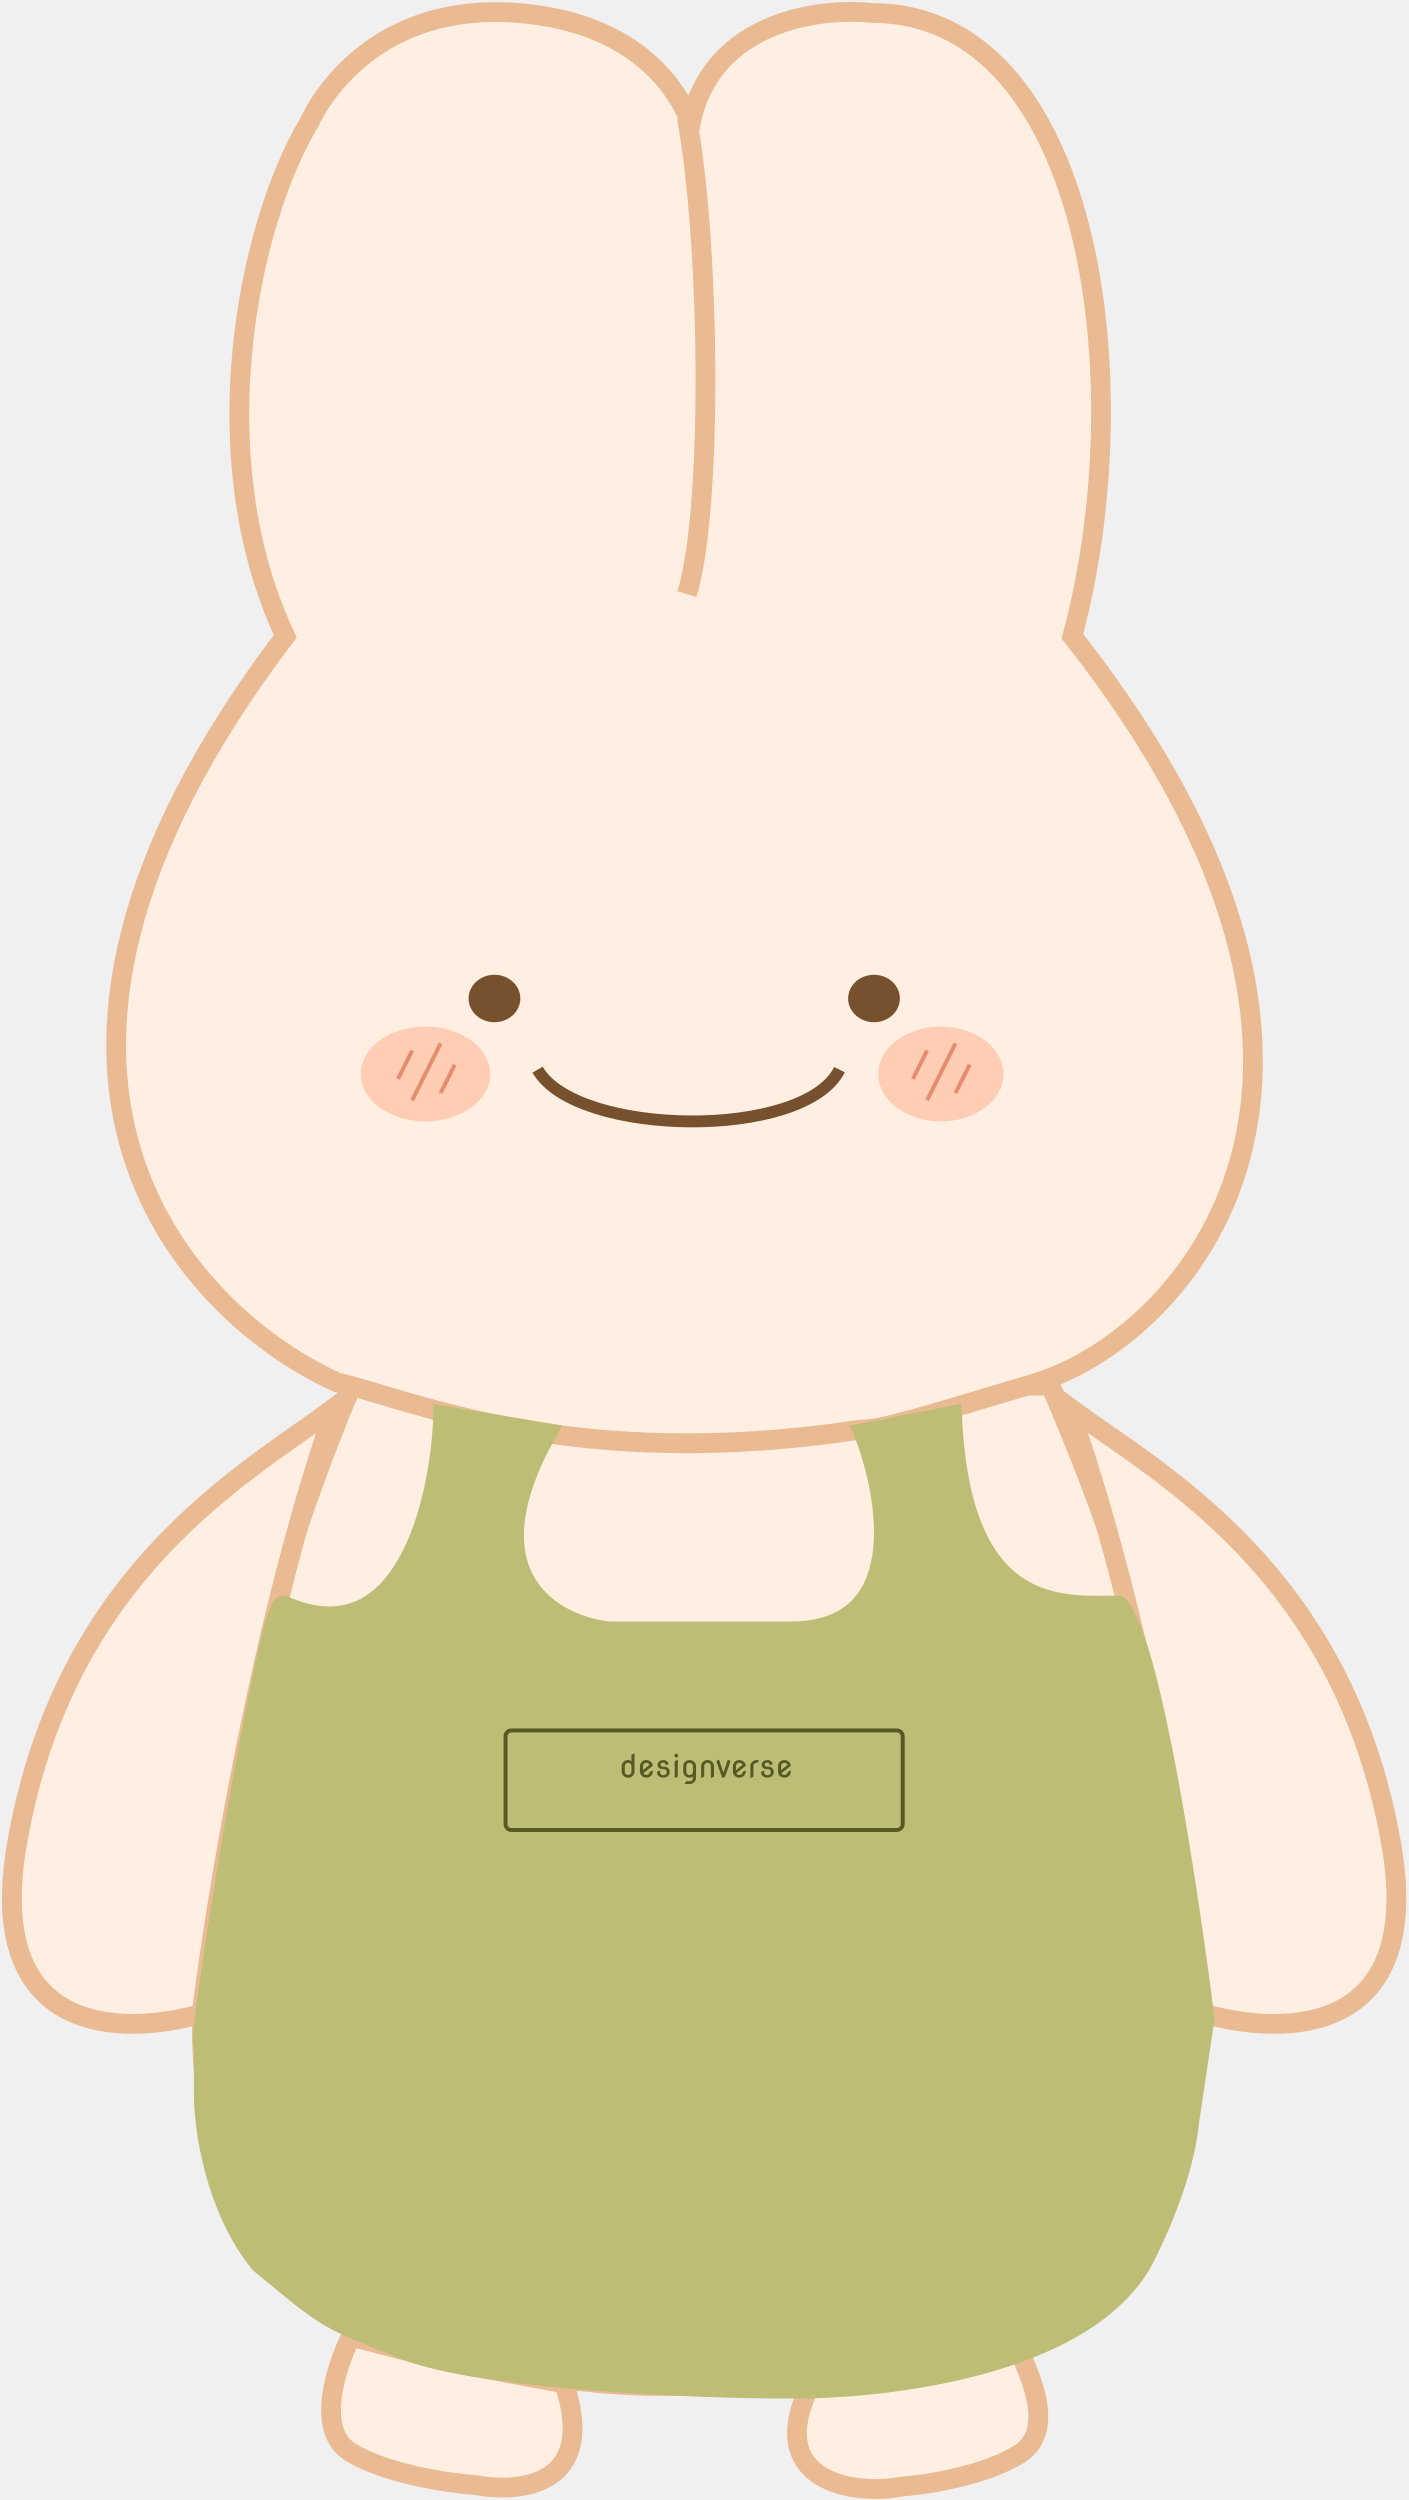
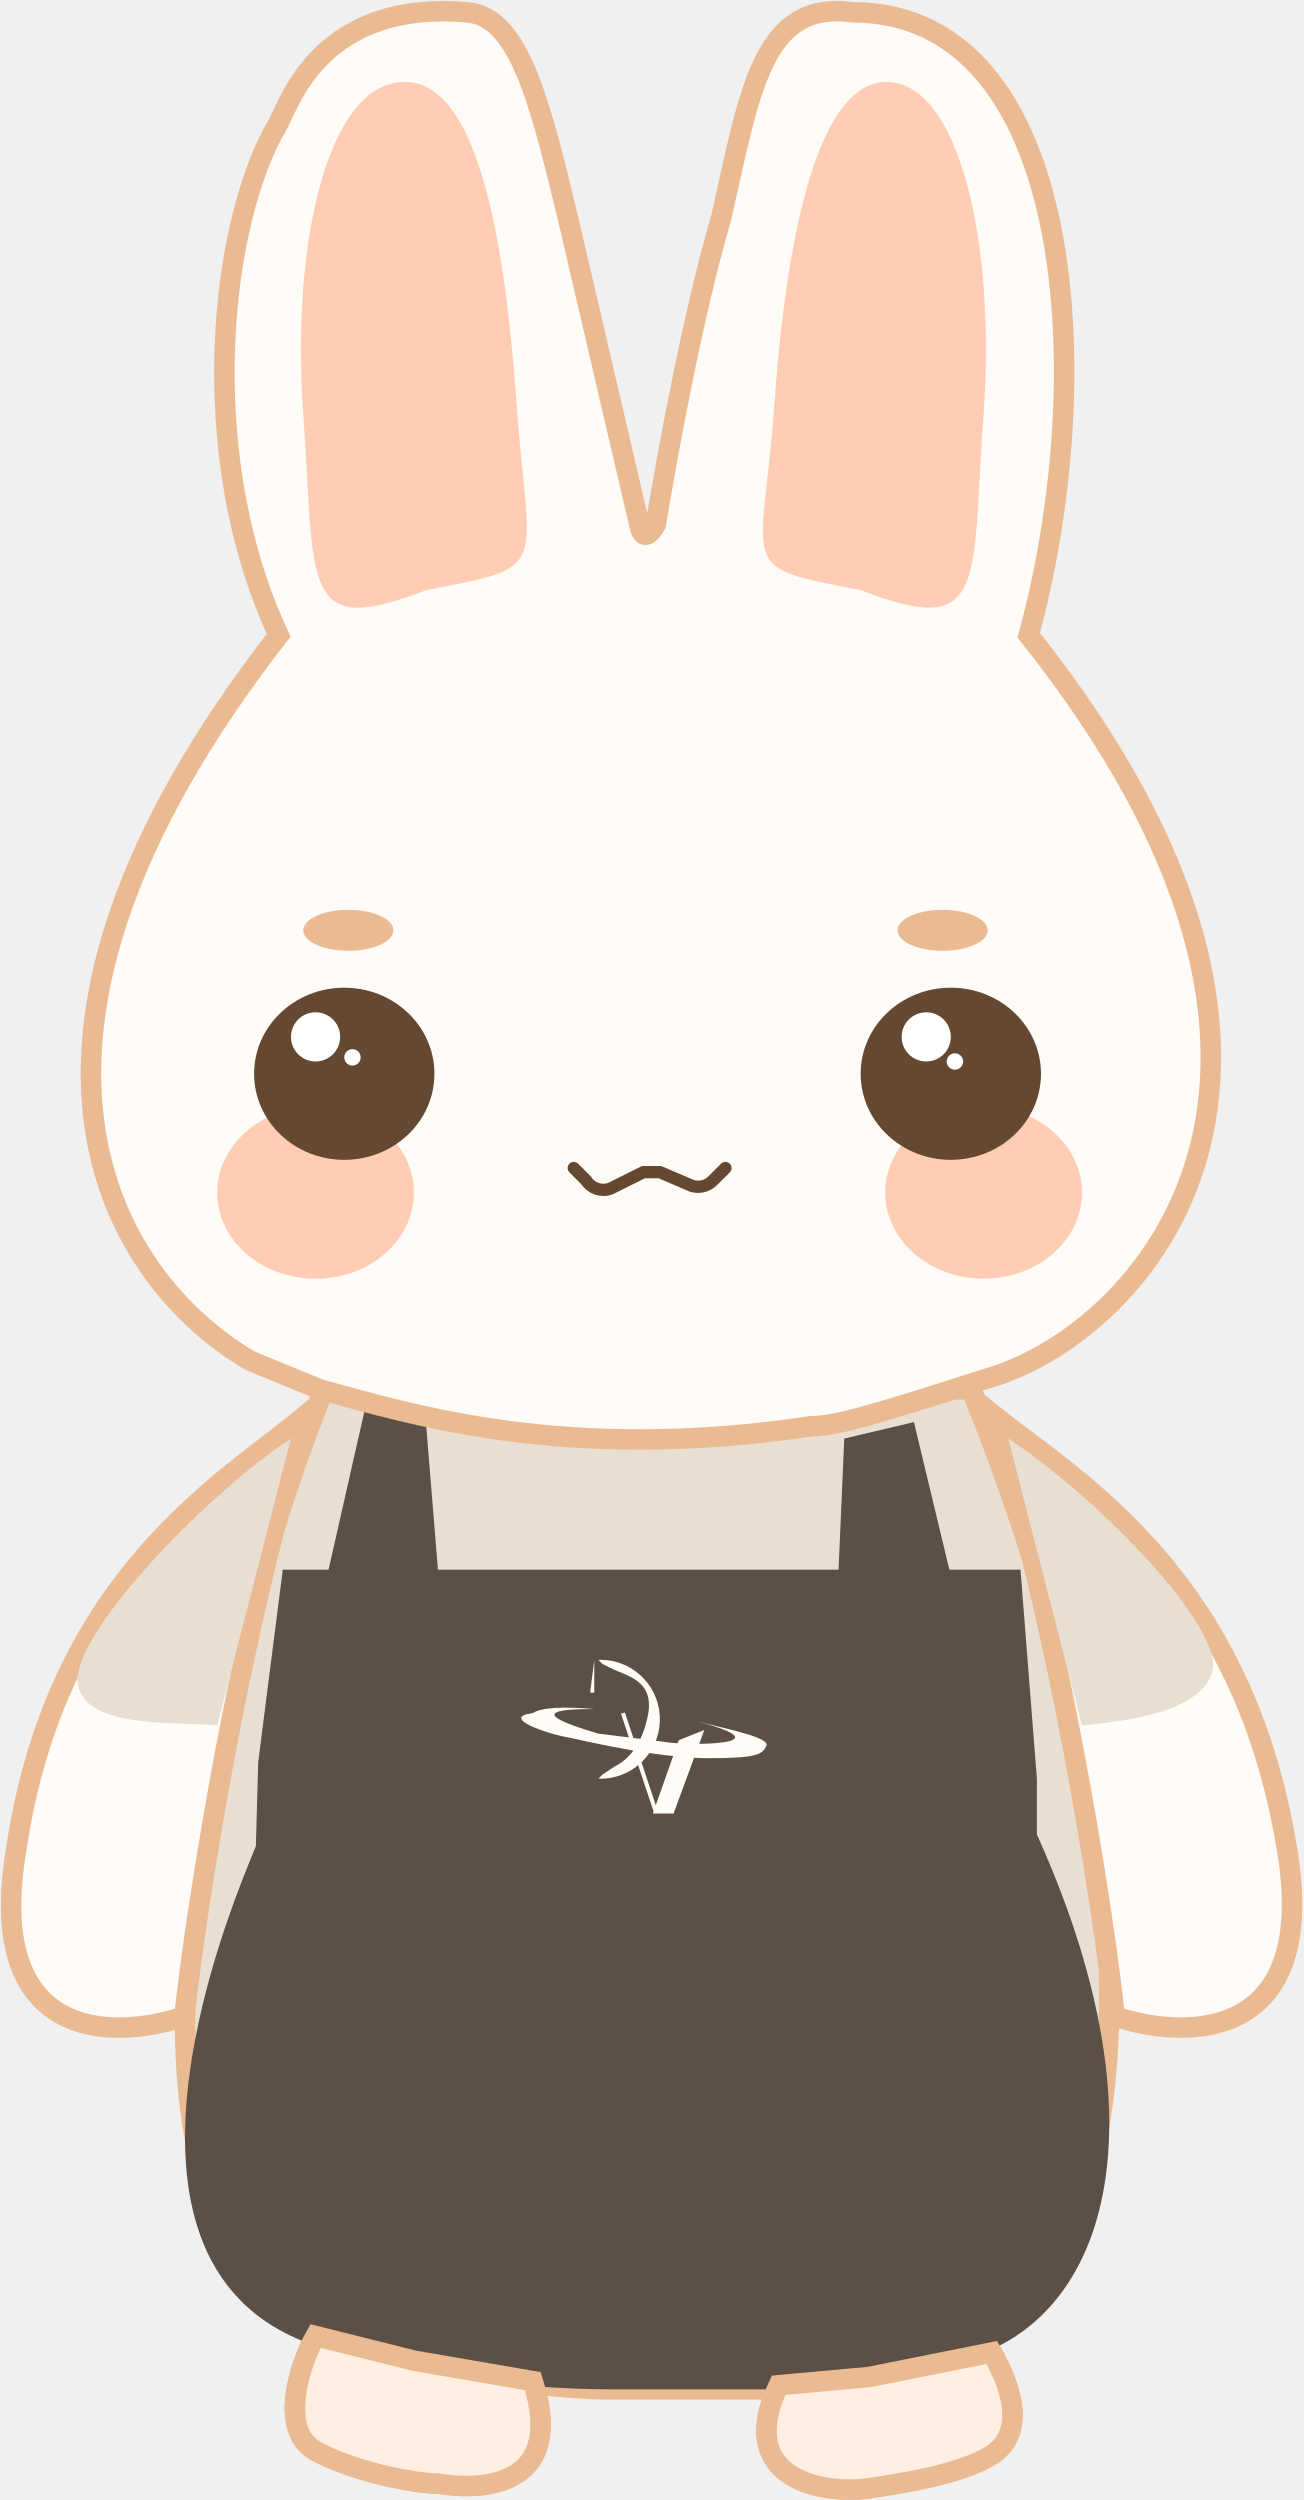
- <svg xmlns="http://www.w3.org/2000/svg" width="356" height="632" viewBox="0 0 356 632" fill="none">
-   <path d="M88.907 588.01C20.208 560.19 60.282 417.928 88.907 350.274H265.575C323.553 483.684 307.144 577.261 262.294 592.436C226.413 604.576 228.017 603.185 222.912 603.185H184.625H166.575C141.962 603.185 104.951 596.019 88.907 588.01Z" fill="#FFEFE2" stroke="#EABA93" stroke-width="5" />
-   <path d="M217.131 361.456C145.168 372.359 104.644 354.005 85.2 349.462C49.641 333.47 -13.225 273.356 72.115 160.833C50.308 114.493 63.211 55.797 78.112 31.082C80.838 25.085 95.025 0.401 130.994 3.279C158.252 5.459 170.246 19.815 174.607 31.082C179.841 5.35 207.318 1.825 220.402 3.279C276.009 3.279 288.366 96.866 271.103 160.833C359.202 272.92 299.088 337.832 262.38 349.462C233.159 358.185 223.127 361.456 217.131 361.456Z" fill="#FFEFE2" stroke="#EABA93" stroke-width="5" />
-   <path d="M173.639 29.713C179.636 62.424 180.181 129.48 173.639 150.196" stroke="#EABA93" stroke-width="5" />
-   <ellipse cx="124.997" cy="252.421" rx="6.542" ry="5.997" fill="#77512E" />
-   <ellipse cx="220.947" cy="252.421" rx="6.542" ry="5.997" fill="#77512E" />
-   <path d="M135.9 270.413C145.663 287.408 203.349 288.302 212.224 270.413" stroke="#77512E" stroke-width="3" />
-   <ellipse cx="237.848" cy="271.502" rx="15.81" ry="11.994" fill="#FFCCB4" />
-   <ellipse cx="107.552" cy="271.502" rx="16.355" ry="11.994" fill="#FFCCB4" />
-   <line x1="234.365" y1="265.57" x2="230.776" y2="272.748" stroke="#E68C71" />
-   <line x1="245.132" y1="269.16" x2="241.543" y2="276.338" stroke="#E68C71" />
-   <line x1="241.543" y1="263.776" x2="234.365" y2="278.132" stroke="#E68C71" />
-   <line x1="104.205" y1="265.57" x2="100.616" y2="272.748" stroke="#E68C71" />
-   <line x1="114.972" y1="269.16" x2="111.383" y2="276.338" stroke="#E68C71" />
-   <line x1="111.383" y1="263.776" x2="104.205" y2="278.132" stroke="#E68C71" />
-   <path d="M4.332 465.866C16.412 396.897 62.609 372.283 84.776 355.725C66.327 408.132 54.565 479.784 50.989 509.059C30.789 514.818 -4.265 514.949 4.332 465.866Z" fill="#FFEFE2" stroke="#EABA93" stroke-width="5" />
-   <path d="M351.65 465.866C339.409 396.897 292.596 372.283 270.134 355.725C288.828 408.132 300.748 479.784 304.371 509.059C324.84 514.818 360.362 514.949 351.65 465.866Z" fill="#FFEFE2" stroke="#EABA93" stroke-width="5" />
-   <path d="M88.68 619.949C79.634 614.464 84.911 598.464 88.68 590.694L113.726 597.159L142.632 602.547C151.134 628.176 132.027 630.461 119.777 628.176C113.181 627.719 97.727 625.433 88.68 619.949Z" fill="#FFEFE2" stroke="#EABA93" stroke-width="5" />
-   <path d="M257.697 620.365C266.398 614.857 261.322 602.314 257.697 594.51L227.065 601.052L204.713 603.233C192.967 627.47 216.004 630.923 227.787 628.628C234.131 628.169 248.996 625.874 257.697 620.365Z" fill="#FFEFE2" stroke="#EABA93" stroke-width="5" />
-   <path d="M71.692 405.881C102.221 419.402 111.308 379.531 112.035 357.906L138.203 362.268C117.704 398.903 140.202 410.97 154.013 412.423H199.807C230.337 412.423 224.885 378.986 218.343 362.268L240.695 357.906C242.875 409.152 269.044 405.881 282.673 405.881C290.96 414.168 300.664 479.116 304.48 510.554L300.664 536.177C300.3 538.721 299.601 549.902 289.76 569.978C276.131 597.781 225.975 603.233 205.804 603.778C185.633 604.324 122.393 602.143 102.221 593.965C82.05 585.788 84.231 587.423 65.695 572.158C54.355 558.202 51.52 537.994 51.52 529.635V516.551C48.795 521.458 67.876 404.246 71.692 405.881Z" fill="#BDBD75" stroke="#BDBD75" stroke-width="5" />
-   <path d="M157.948 447.833C157.948 448.133 158.028 448.353 158.19 448.493C158.354 448.631 158.553 448.7 158.787 448.7C159.022 448.7 159.22 448.631 159.381 448.493C159.545 448.353 159.627 448.133 159.627 447.833V446.505C159.627 446.206 159.545 445.987 159.381 445.849C159.22 445.708 159.022 445.638 158.787 445.638C158.553 445.638 158.354 445.708 158.19 445.849C158.028 445.987 157.948 446.206 157.948 446.505V447.833ZM157.166 447.833V446.505C157.166 446.075 157.328 445.702 157.651 445.384C157.953 445.09 158.332 444.943 158.787 444.943C159.131 444.943 159.411 445.053 159.627 445.275V443.615L160.369 443.263H160.409V447.833C160.409 448.263 160.247 448.637 159.924 448.954C159.622 449.249 159.243 449.396 158.787 449.396C158.337 449.396 157.958 449.249 157.651 448.954C157.328 448.642 157.166 448.268 157.166 447.833ZM165.018 447.587V447.833C165.018 448.263 164.856 448.637 164.534 448.954C164.231 449.249 163.853 449.396 163.397 449.396C162.946 449.396 162.567 449.249 162.26 448.954C161.937 448.642 161.776 448.268 161.776 447.833V446.505C161.776 446.075 161.937 445.702 162.26 445.384C162.562 445.09 162.941 444.943 163.397 444.943C163.839 444.943 164.218 445.09 164.534 445.384C164.856 445.686 165.018 446.022 165.018 446.392V446.4L162.635 448.267C162.674 448.355 162.729 448.43 162.799 448.49C162.963 448.63 163.162 448.7 163.397 448.7C163.631 448.7 163.829 448.63 163.991 448.49C164.155 448.349 164.237 448.165 164.237 447.939L164.979 447.587H165.018ZM162.557 447.478L164.19 446.154C164.148 446.026 164.083 445.924 163.994 445.849C163.83 445.708 163.631 445.638 163.397 445.638C163.162 445.638 162.963 445.708 162.799 445.849C162.638 445.987 162.557 446.206 162.557 446.505V447.478ZM166.073 447.939L166.815 447.587H166.854V447.9C166.854 448.191 166.938 448.413 167.108 448.564C167.269 448.707 167.464 448.779 167.694 448.779C167.959 448.779 168.166 448.694 168.315 448.525C168.471 448.348 168.549 448.155 168.549 447.947C168.549 447.723 168.466 447.545 168.299 447.415C168.156 447.303 167.953 447.247 167.69 447.247C167.226 447.247 166.86 447.146 166.592 446.943C166.355 446.766 166.237 446.491 166.237 446.118C166.237 445.756 166.402 445.457 166.733 445.22C166.991 445.035 167.311 444.943 167.694 444.943C168.061 444.943 168.38 445.057 168.651 445.286C168.859 445.466 168.988 445.674 169.037 445.911L168.295 446.263H168.256V446.15C168.256 446.014 168.217 445.898 168.139 445.802C168.014 445.641 167.836 445.56 167.604 445.56C167.419 445.56 167.268 445.618 167.151 445.736C167.036 445.85 166.979 445.978 166.979 446.118C166.979 446.285 167.049 446.418 167.19 446.517C167.268 446.572 167.435 446.599 167.69 446.599C168.218 446.599 168.616 446.72 168.881 446.962C169.17 447.225 169.315 447.568 169.315 447.99C169.315 448.328 169.165 448.651 168.866 448.958C168.582 449.25 168.191 449.396 167.694 449.396C167.243 449.396 166.864 449.271 166.557 449.021C166.234 448.758 166.073 448.397 166.073 447.939ZM170.623 444.157C170.532 444.064 170.487 443.952 170.487 443.822C170.487 443.689 170.532 443.575 170.623 443.482C170.714 443.388 170.825 443.341 170.955 443.341C171.086 443.341 171.196 443.388 171.287 443.482C171.379 443.575 171.424 443.689 171.424 443.822C171.424 443.952 171.379 444.064 171.287 444.157C171.196 444.251 171.086 444.298 170.955 444.298C170.825 444.298 170.714 444.251 170.623 444.157ZM170.565 449.474V445.216L171.307 444.865H171.346V449.122L170.604 449.474H170.565ZM173.494 447.833C173.494 448.133 173.575 448.353 173.737 448.493C173.901 448.631 174.1 448.7 174.334 448.7C174.569 448.7 174.767 448.631 174.928 448.493C175.092 448.353 175.174 448.133 175.174 447.833V446.505C175.174 446.206 175.092 445.987 174.928 445.849C174.767 445.708 174.569 445.638 174.334 445.638C174.1 445.638 173.901 445.708 173.737 445.849C173.575 445.987 173.494 446.206 173.494 446.505V447.833ZM172.713 447.833V446.505C172.713 446.075 172.875 445.702 173.198 445.384C173.5 445.09 173.879 444.943 174.334 444.943C174.79 444.943 175.169 445.09 175.471 445.384C175.794 445.699 175.955 446.073 175.955 446.505V449.435C175.955 449.865 175.794 450.238 175.471 450.556C175.169 450.85 174.79 450.997 174.334 450.997H173.131V450.958L173.444 450.302H174.334C174.569 450.302 174.767 450.232 174.928 450.091C175.092 449.953 175.174 449.734 175.174 449.435V449.064C174.976 449.285 174.696 449.396 174.334 449.396C173.884 449.396 173.505 449.249 173.198 448.954C172.875 448.642 172.713 448.268 172.713 447.833ZM177.244 449.474V446.505C177.244 446.075 177.406 445.702 177.729 445.384C178.031 445.09 178.41 444.943 178.866 444.943C179.316 444.943 179.695 445.09 180.002 445.384C180.325 445.697 180.487 446.07 180.487 446.505V449.122L179.744 449.474H179.705V446.505C179.705 446.206 179.623 445.987 179.459 445.849C179.298 445.708 179.1 445.638 178.866 445.638C178.631 445.638 178.432 445.708 178.268 445.849C178.106 445.987 178.026 446.206 178.026 446.505V449.122L177.284 449.474H177.244ZM182.58 449.474L181.073 445.185L181.748 444.865H181.787L182.893 448.122L183.975 444.865H184.014L184.69 445.185L183.295 449.154L182.619 449.474H182.58ZM188.518 447.587V447.833C188.518 448.263 188.356 448.637 188.034 448.954C187.731 449.249 187.353 449.396 186.897 449.396C186.446 449.396 186.067 449.249 185.76 448.954C185.437 448.642 185.276 448.268 185.276 447.833V446.505C185.276 446.075 185.437 445.702 185.76 445.384C186.062 445.09 186.441 444.943 186.897 444.943C187.339 444.943 187.718 445.09 188.034 445.384C188.356 445.686 188.518 446.022 188.518 446.392V446.4L186.135 448.267C186.174 448.355 186.229 448.43 186.299 448.49C186.463 448.63 186.662 448.7 186.897 448.7C187.131 448.7 187.329 448.63 187.491 448.49C187.655 448.349 187.737 448.165 187.737 447.939L188.479 447.587H188.518ZM186.057 447.478L187.69 446.154C187.648 446.026 187.583 445.924 187.494 445.849C187.33 445.708 187.131 445.638 186.897 445.638C186.662 445.638 186.463 445.708 186.299 445.849C186.138 445.987 186.057 446.206 186.057 446.505V447.478ZM189.69 449.474V446.505C189.69 446.075 189.851 445.702 190.174 445.384C190.476 445.09 190.855 444.943 191.311 444.943H191.838V444.982L191.526 445.638H191.311C191.076 445.638 190.877 445.708 190.713 445.849C190.552 445.987 190.471 446.206 190.471 446.505C190.471 446.505 190.471 447.378 190.471 449.122L189.729 449.474H189.69ZM192.385 447.939L193.127 447.587H193.166V447.9C193.166 448.191 193.251 448.413 193.42 448.564C193.582 448.707 193.777 448.779 194.006 448.779C194.272 448.779 194.479 448.694 194.627 448.525C194.784 448.348 194.862 448.155 194.862 447.947C194.862 447.723 194.778 447.545 194.612 447.415C194.468 447.303 194.265 447.247 194.002 447.247C193.539 447.247 193.173 447.146 192.905 446.943C192.668 446.766 192.549 446.491 192.549 446.118C192.549 445.756 192.714 445.457 193.045 445.22C193.303 445.035 193.623 444.943 194.006 444.943C194.373 444.943 194.692 445.057 194.963 445.286C195.172 445.466 195.3 445.674 195.35 445.911L194.608 446.263H194.569V446.15C194.569 446.014 194.53 445.898 194.451 445.802C194.326 445.641 194.148 445.56 193.916 445.56C193.731 445.56 193.58 445.618 193.463 445.736C193.349 445.85 193.291 445.978 193.291 446.118C193.291 446.285 193.362 446.418 193.502 446.517C193.58 446.572 193.747 446.599 194.002 446.599C194.531 446.599 194.928 446.72 195.194 446.962C195.483 447.225 195.627 447.568 195.627 447.99C195.627 448.328 195.478 448.651 195.178 448.958C194.894 449.25 194.504 449.396 194.006 449.396C193.556 449.396 193.177 449.271 192.869 449.021C192.547 448.758 192.385 448.397 192.385 447.939ZM199.924 447.587V447.833C199.924 448.263 199.763 448.637 199.44 448.954C199.138 449.249 198.759 449.396 198.303 449.396C197.853 449.396 197.474 449.249 197.166 448.954C196.843 448.642 196.682 448.268 196.682 447.833V446.505C196.682 446.075 196.843 445.702 197.166 445.384C197.468 445.09 197.847 444.943 198.303 444.943C198.746 444.943 199.125 445.09 199.44 445.384C199.763 445.686 199.924 446.022 199.924 446.392V446.4L197.541 448.267C197.58 448.355 197.635 448.43 197.705 448.49C197.869 448.63 198.069 448.7 198.303 448.7C198.537 448.7 198.735 448.63 198.897 448.49C199.061 448.349 199.143 448.165 199.143 447.939L199.885 447.587H199.924ZM197.463 447.478L199.096 446.154C199.054 446.026 198.989 445.924 198.901 445.849C198.737 445.708 198.537 445.638 198.303 445.638C198.069 445.638 197.869 445.708 197.705 445.849C197.544 445.987 197.463 446.206 197.463 446.505V447.478Z" fill="#585823" />
-   <rect x="127.799" y="437.456" width="100.402" height="25.168" rx="1.5" stroke="#585823" />
+ <svg xmlns="http://www.w3.org/2000/svg" width="318" height="610" fill="none" viewBox="0 0 318 610">
+   <g fill="#77512e">
+     <circle cx="112" cy="244" r="6" />
+     <circle cx="206" cy="244" r="6" />
+   </g>
+   <path stroke="#77512e" stroke-width="3" d="M123 261c10 17 66 17 75 0" />
+   <g fill="#ffccb4">
+     <ellipse cx="223" cy="262" rx="15" ry="12" />
+     <ellipse cx="95" cy="262" rx="16" ry="12" />
+   </g>
+   <g stroke="#e68c71">
+     <path d="M0 0h8" transform="rotate(117 31 195)scale(1 .99994)skewX(1)" />
+     <path d="M0 0h8" transform="rotate(117 35 200)scale(1 .99994)skewX(1)" />
+     <path d="M0 0h16" transform="rotate(117 35 197)scale(1 .99994)skewX(1)" />
+     <path d="M0 0h8" transform="rotate(117 -33 156)scale(1 .99994)skewX(1)" />
+     <path d="M0 0h8" transform="rotate(117 -29 161)scale(1 .99994)skewX(1)" />
+     <path d="M0 0h16" transform="rotate(117 -29 158)scale(1 .99994)skewX(1)" />
+   </g>
+   <g fill="#ffefe2" stroke="#eaba93" stroke-width="5">
+     <use href="#a" />
+     <use href="#b" />
+   </g>
+   <path fill="#585823" d="M144 432v1h2v-3h-2zm-1 0zl1-1h2v-2h1v4l-1 2h-2zm8 0v2h-3v-4h3zl-2 2h1zm-2 0 1-1v-1h-1zm3 1zv1h2l-1-1h-1l-1-1 1-1h2v1h-1v-1h-1v1h1l1 1v2h-2zm5-4zm0 5v-4zm3-2v1h1v-3h-1zm-1 0zv-1h3v5l-2 1h-1l1-1h1v-1h-2zm4 2v-3l1-1h2l1 1v3h-1v-4h-2v4zm6 0-2-4h1l1 3 1-3h1zm6-2-1 2h-2l-1-2v-1l1-1h2zl-3 2h2zm-3 0 2-1v-1h-2zm4 2v-4h2-1v4zm3-1zh1v-1h-2v-2h2v1-1h-1l-1 1h1l1 1 1 1-1 1h-2zm7-1v2h-3v-4h3zl-2 2h1zm-2 0 1-1v-1h-1z" />
+   <rect width="98" height="24" x="115" y="422" stroke="#585823" rx="2" />
+   <path fill="#e9ded2" stroke="#eaba93" stroke-width="5" d="M79 569c-61-27-26-165 0-230h158c52 129 38 219-3 234-32 12-30 10-35 10h-50c-22 0-56-7-70-14z" />
+   <path fill="#5b4f46" d="M79 573c-61-18-26-111 0-156h158c52 88 38 149-3 159-32 8-30 7-35 7h-50c-22 0-56-4-70-10" />
+   <path fill="#fffbf7" stroke="#eaba93" stroke-width="5" d="M4 451c10-67 52-90 71-106-16 50-27 119-30 147-18 6-49 6-41-41zm310 0c-11-67-52-90-72-106 16 50 27 119 30 147 18 6 50 6 42-41z" />
+   <path fill="#e9ded2" d="M19 411c-2-12 32-47 52-60l-18 70c-10-1-32 1-34-10" />
+   <path fill="#5b4f46" d="M259 538H60l3-108 6-47h180l4 51v32z" />
+   <path fill="#e9ded2" d="M296 407c1-12-30-43-50-56l18 70c10-1 30-3 32-14" />
+   <g fill="#ffefe2" stroke="#eaba93" stroke-width="5">
+     <use href="#a" />
+     <use href="#b" />
+   </g>
+   <path fill="#5b4f46" d="m77 397 12-53 15 4 4 49zm158 0-12-50-17 4-2 46z" />
+   <path fill="#fffbf7" stroke="#eaba93" stroke-width="5" d="M198 348c-60 9-98-3-120-9l-17-7c-34-20-70-78 7-177-21-45-14-102 0-125 3-6 11-30 46-27 13 1 18 23 25 52l17 73q1 5 4 0c3-18 9-51 16-75 7-31 10-53 32-50 55 0 60 90 43 152 86 108 27 170-9 181-28 9-38 12-44 12z" />
+   <g fill="#ffccb4">
+     <ellipse cx="77" cy="291" rx="24" ry="21" />
+     <ellipse cx="240" cy="291" rx="24" ry="21" />
+   </g>
+   <ellipse cx="84" cy="262" fill="#654831" rx="22" ry="21" />
+   <circle cx="77" cy="253" r="6" fill="#fff" />
+   <ellipse cx="232" cy="262" fill="#654831" rx="22" ry="21" />
+   <g fill="#fff">
+     <circle cx="226" cy="253" r="6" />
+     <circle cx="86" cy="258" r="2" />
+     <circle cx="233" cy="259" r="2" />
+   </g>
+   <path stroke="#654831" stroke-linecap="round" stroke-width="3" d="m140 285 3 3a5 5 0 0 0 6 2l8-4h4l7 3a5 5 0 0 0 6-1l3-3" />
+   <g fill="#eaba93">
+     <ellipse cx="11" cy="5" rx="11" ry="5" transform="translate(241 222)scale(-1 1)" />
+     <ellipse cx="11" cy="5" rx="11" ry="5" transform="translate(96 222)scale(-1 1)" />
+   </g>
+   <path fill="#ffccb4" d="M126 98c3 42 9 40-22 46-31 12-27-1-30-43s6-80 24-81 25 36 28 78m63 0c-3 42-10 40 21 46 31 12 27-1 30-43s-6-80-23-81-25 36-28 78" />
+   <g fill="#fffbf7">
+     <g stroke="none">
+       <path d="M147 405a14 14 0 1 1-1 29l1-1 3-2q6-3 8-12c2-9-5-10-9-12l-2-1-1-1zM145 405zv8h-1z" />
+     </g>
+     <path d="m166 425-6 17h4l7-19z" />
+   </g>
+   <g stroke="#fffbf7">
+     <path d="m152 418 8 24m0 0 6-17 5-2-7 19z" />
+     <path fill="#fffbf7" stroke="none" d="M146 423c-17-5-11-6-1-6q-12-1-15 1c-8 1 3 5 9 6q22 5 34 5c12 0 13-1 14-3s-9-4-17-6c23 6-3 6-8 5z" />
+   </g>
+   <defs>
+     <path id="a" d="M77 598c-9-5-4-21 0-28l24 6 29 5c8 25-11 27-23 25-6 0-21-3-30-8" />
+     <path id="b" d="M242 599c9-6 4-18 0-25l-30 6-22 2c-11 23 11 27 23 25 6-1 21-3 29-8" />
+   </defs>
</svg>
